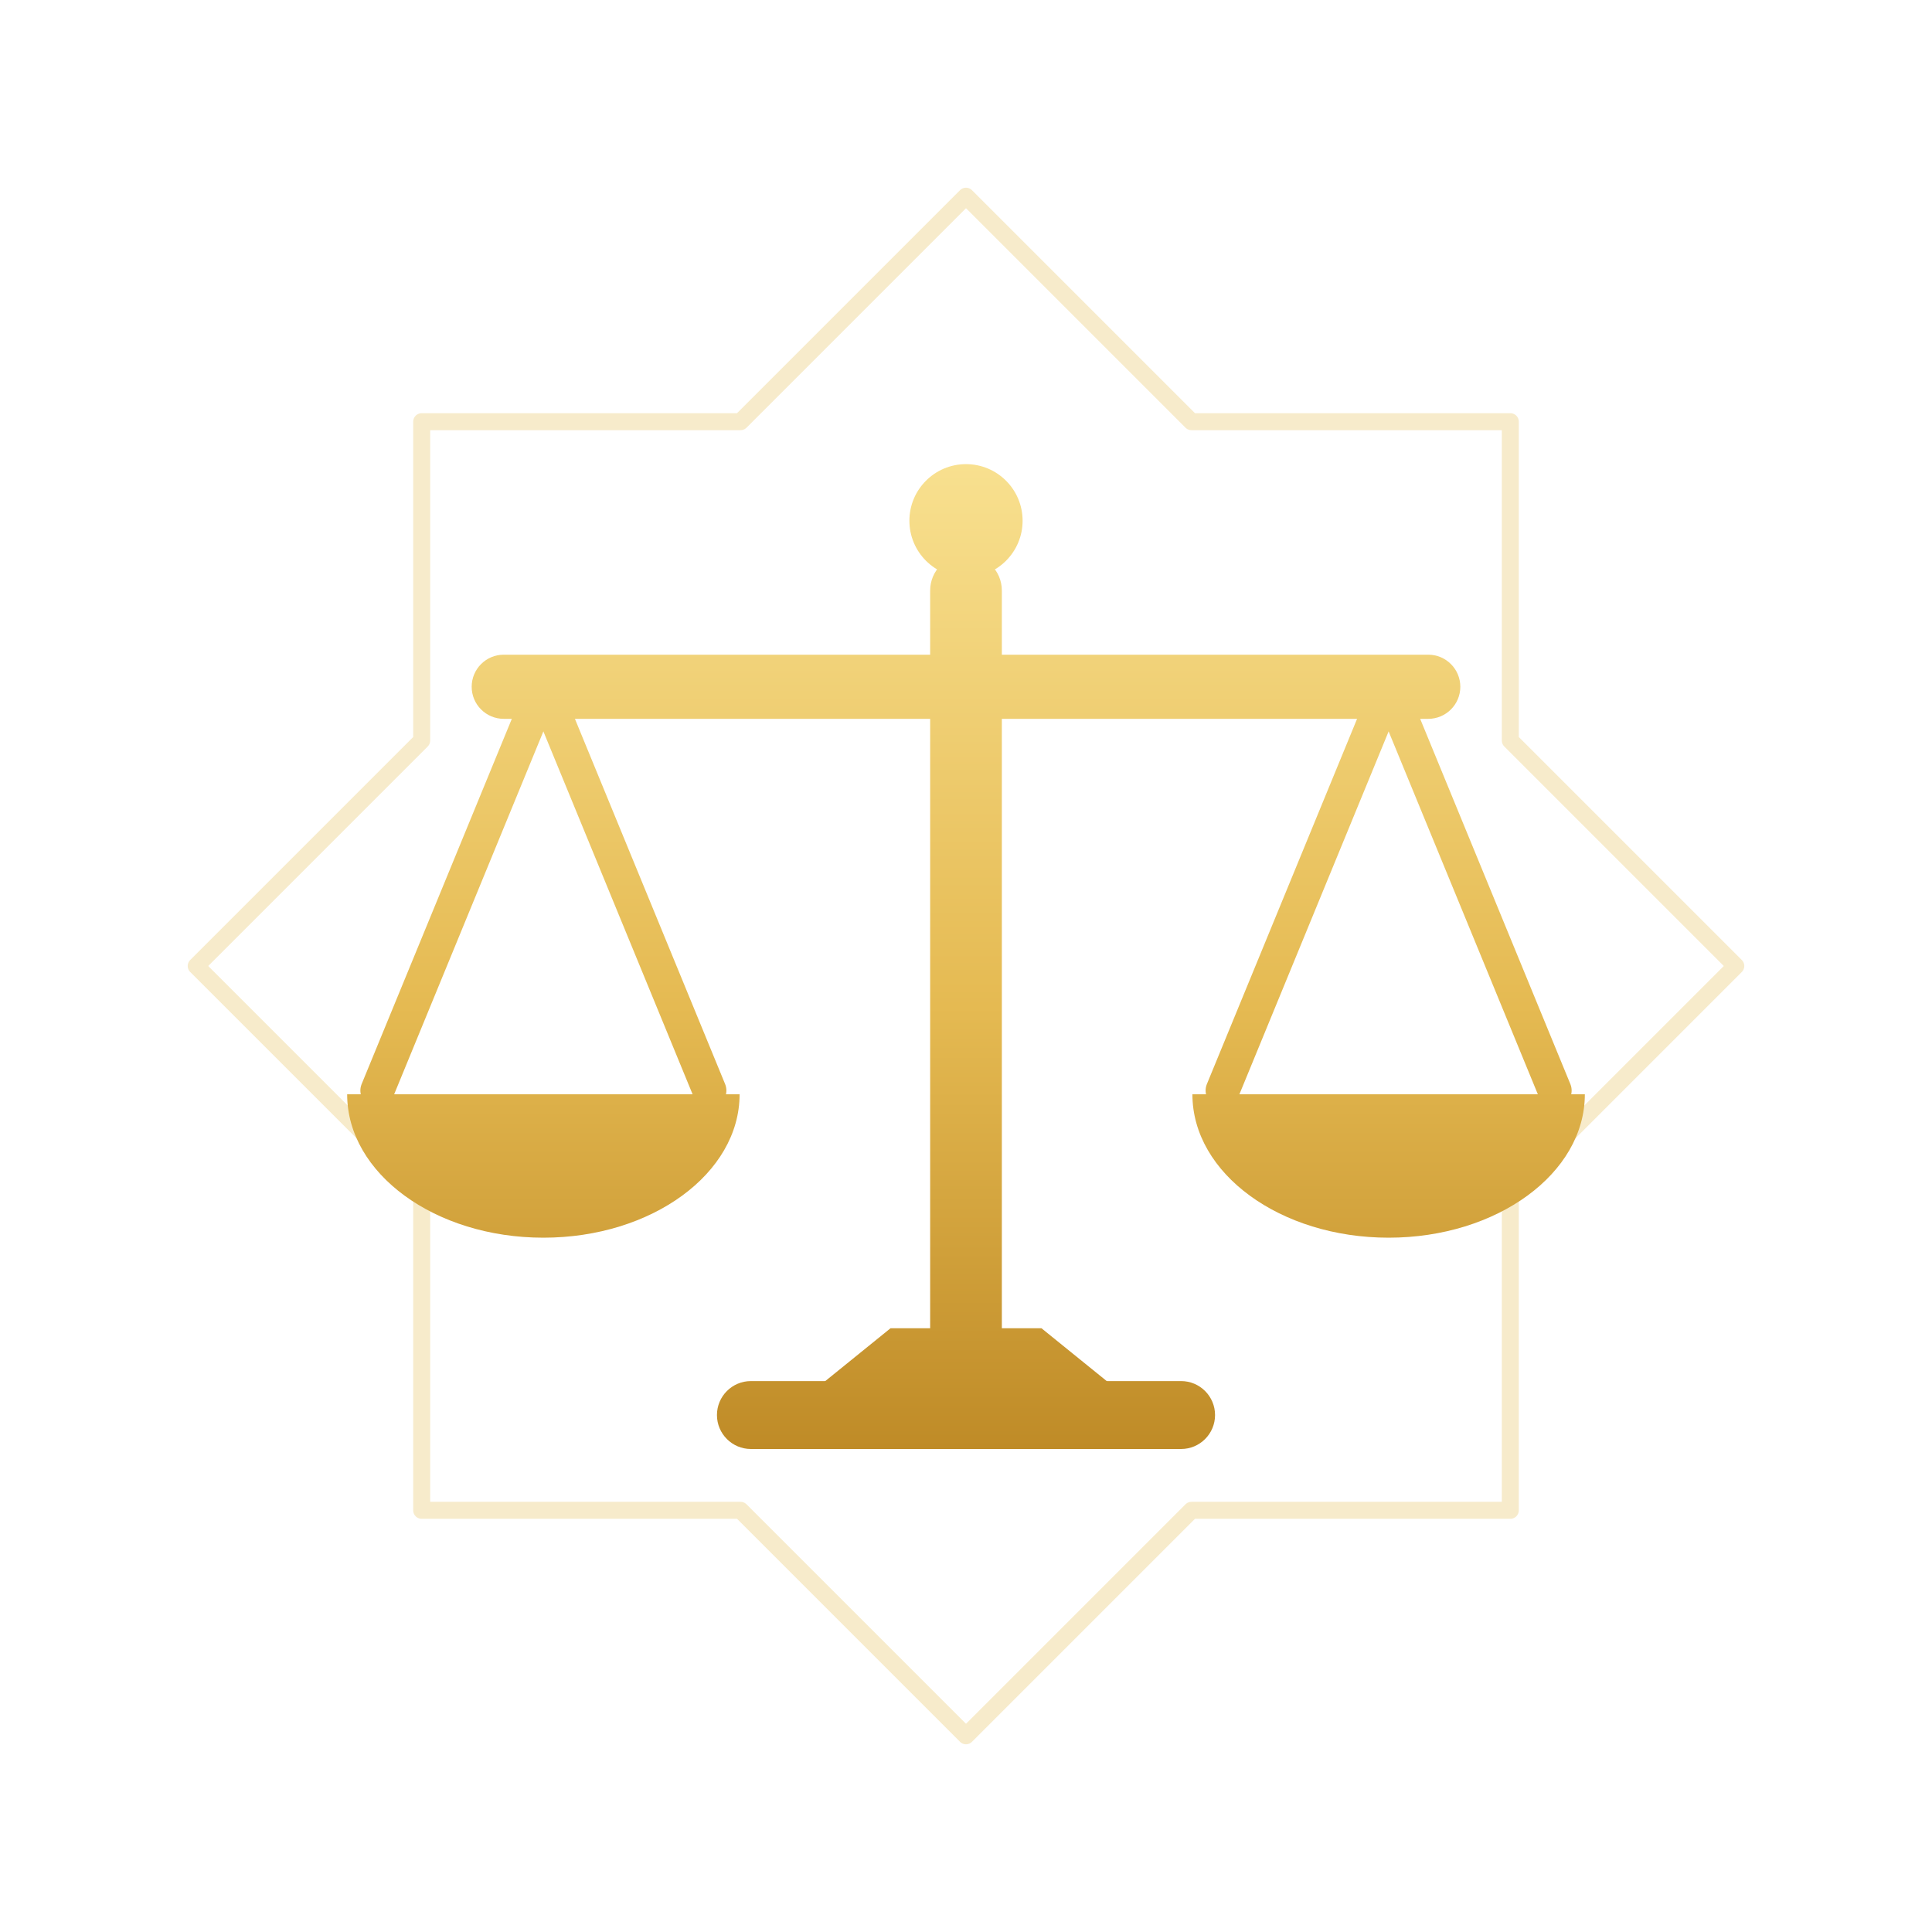
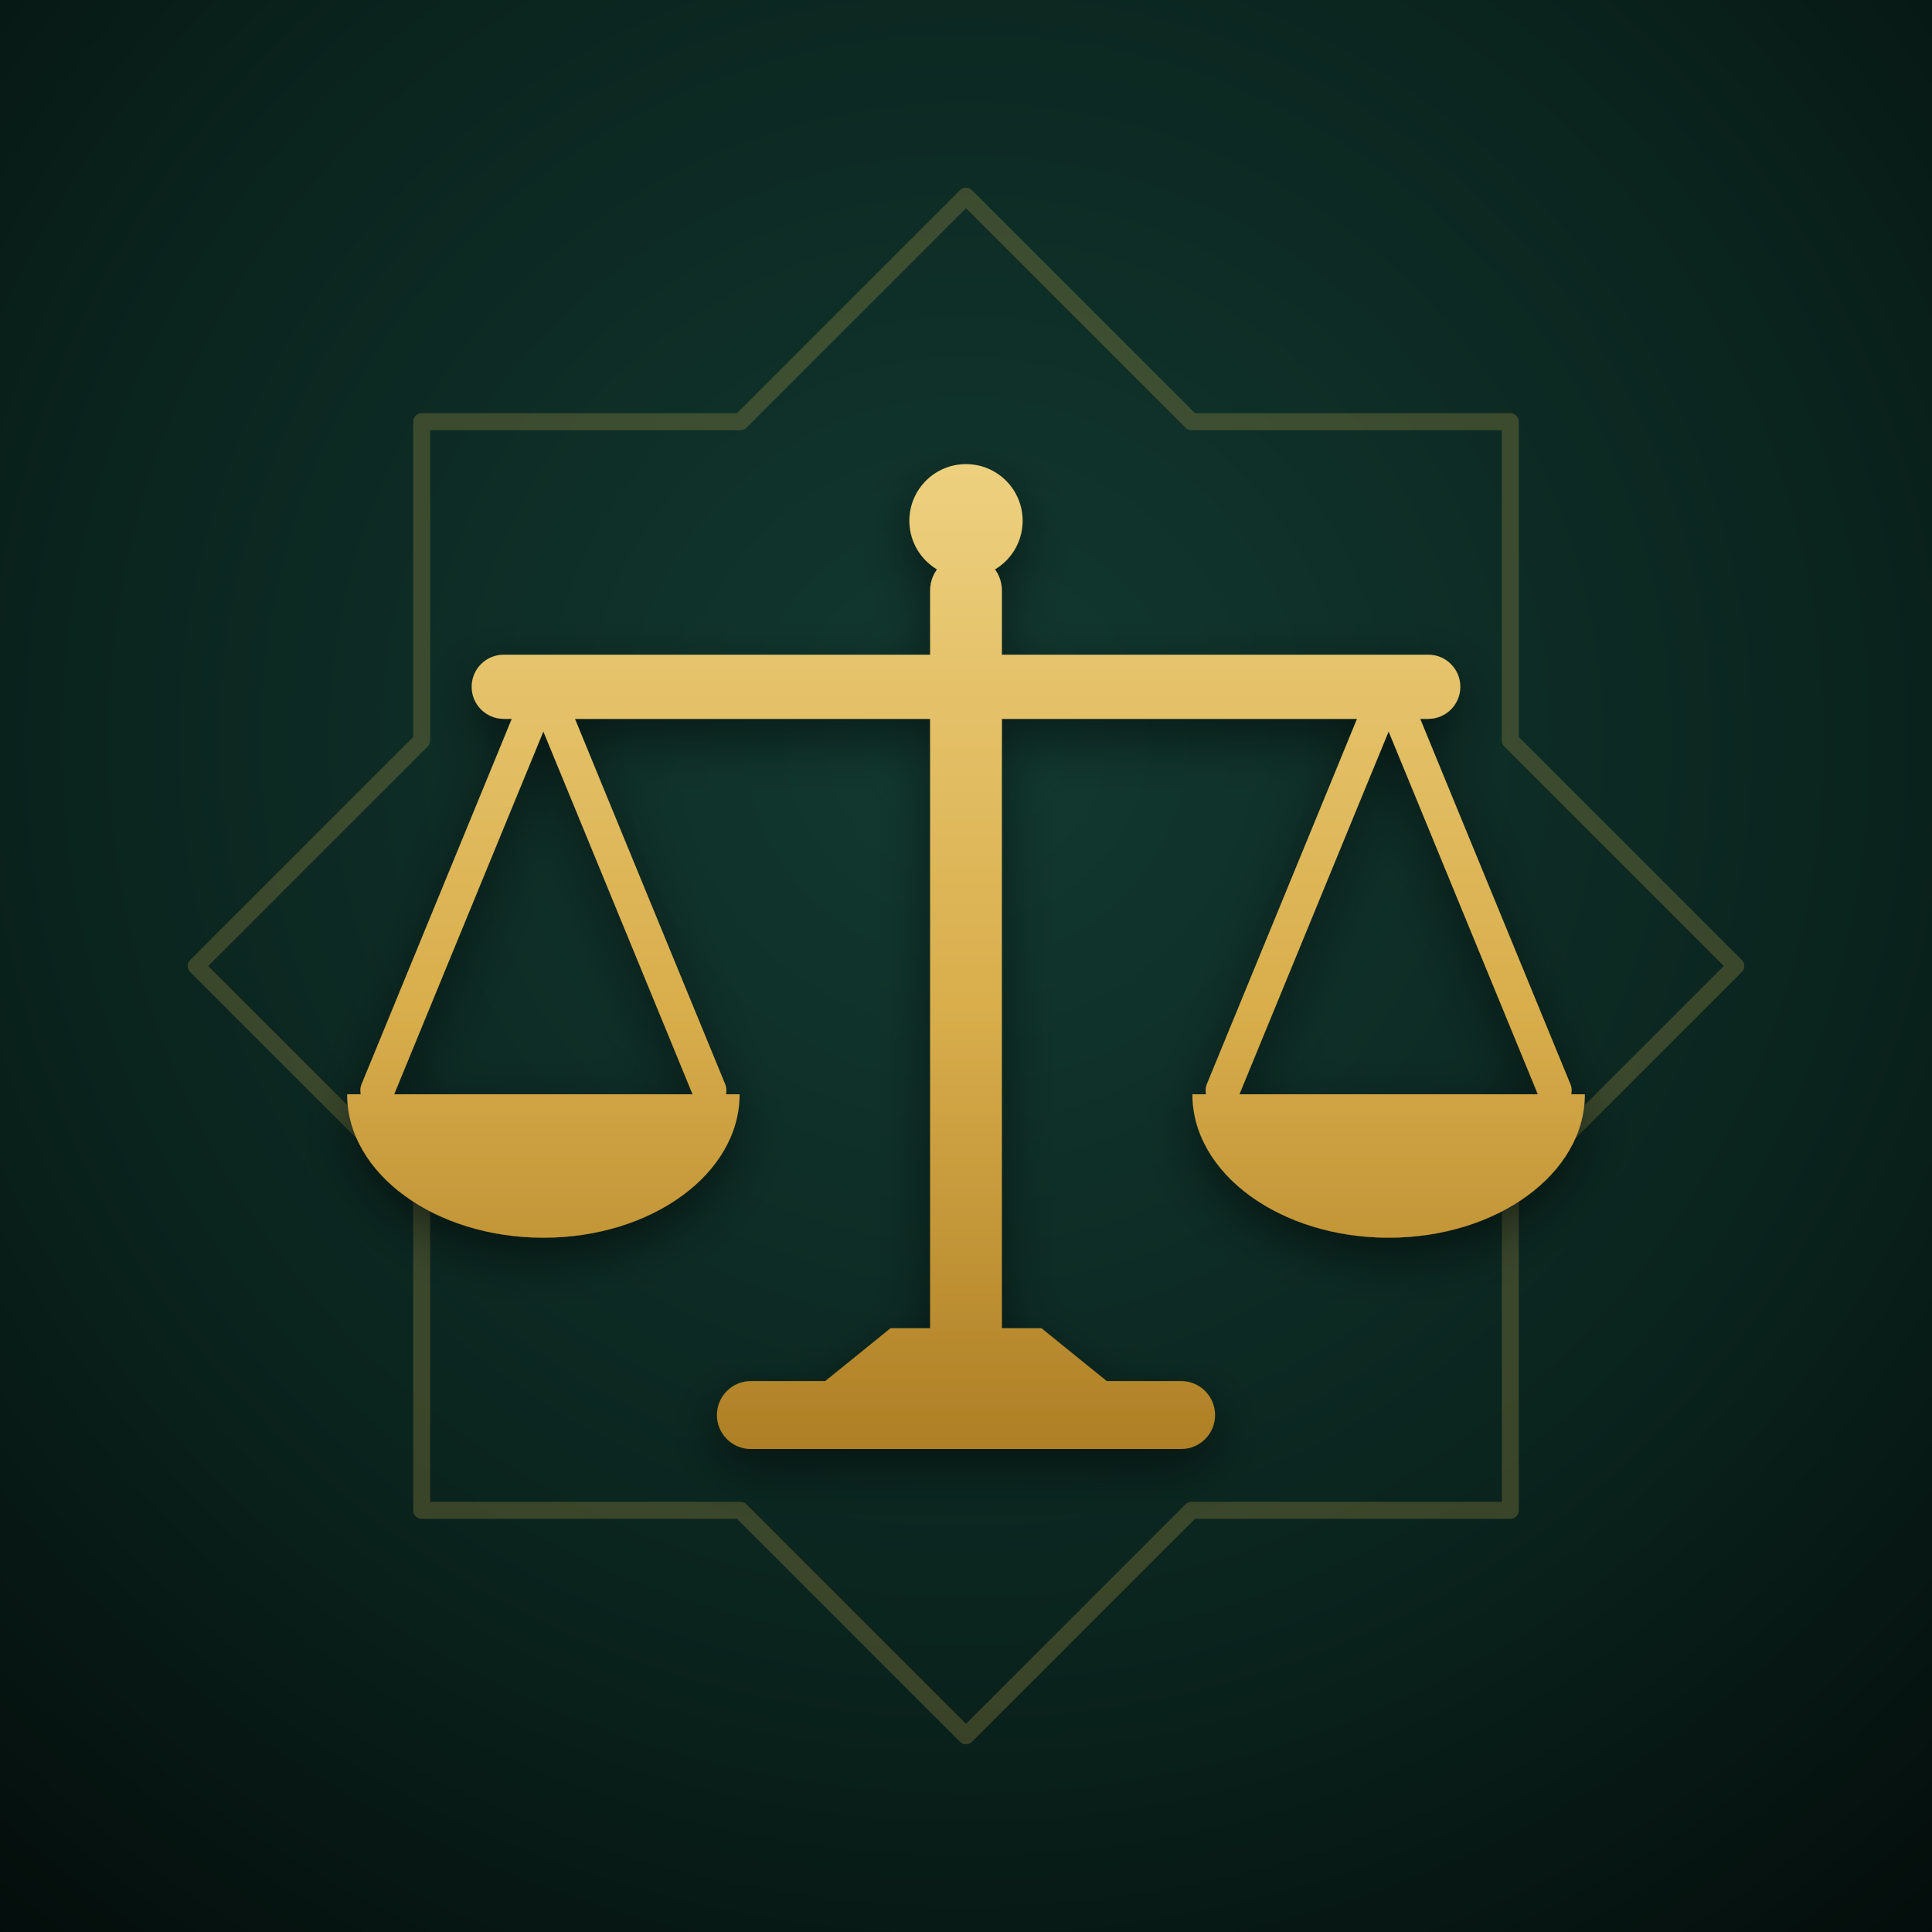
<svg xmlns="http://www.w3.org/2000/svg" viewBox="0 0 1024 1024" width="1024" height="1024">
  <defs>
    <linearGradient id="gold" gradientUnits="userSpaceOnUse" x1="0" y1="246" x2="0" y2="768">
-       <stop offset="0" stop-color="#F8E08F" />
-       <stop offset=".55" stop-color="#E5BA52" />
-       <stop offset="1" stop-color="#BF8B27" />
+       <stop offset="0" stop-color="#EDD07F" />
+       <stop offset=".55" stop-color="#D9AE4C" />
+       <stop offset="1" stop-color="#AE7F25" />
    </linearGradient>
-     <filter id="lift" />
+     <radialGradient id="bg" cx="512.0" cy="392.0" r="819.2" gradientUnits="userSpaceOnUse">
+       <stop offset="0" stop-color="#123A31" />
+       <stop offset=".6" stop-color="#0A231D" />
+       <stop offset="1" stop-color="#040D0B" />
+     </radialGradient>
+     <filter id="lift" x="-20%" y="-20%" width="140%" height="140%">
+       <feDropShadow dx="0" dy="10" stdDeviation="14" flood-color="#000000" flood-opacity=".5" />
+     </filter>
  </defs>
-   <path d="M512.0,104.0 L631.5,223.5 L800.5,223.5 L800.5,392.5 L920.0,512.0 L800.5,631.5 L800.5,800.5 L631.5,800.5 L512.0,920.0 L392.5,800.5 L223.5,800.5 L223.5,631.5 L104.0,512.0 L223.5,392.5 L223.5,223.5 L392.5,223.5 Z" fill="none" stroke="#E5BA52" stroke-opacity=".30" stroke-width="9" stroke-linejoin="round" />
-   <g>
+   <rect width="1024" height="1024" fill="url(#bg)" />
+   <path d="M512.0,104.0 L631.5,223.5 L800.5,223.5 L800.5,392.5 L920.0,512.0 L800.5,631.5 L800.5,800.5 L631.5,800.5 L512.0,920.0 L392.5,800.5 L223.5,800.5 L223.5,631.5 L104.0,512.0 L223.5,392.5 L223.5,223.5 L392.5,223.5 Z" fill="none" stroke="#E5BA52" stroke-opacity=".22" stroke-width="9" stroke-linejoin="round" />
+   <g filter="url(#lift)">
    <path d="M482.0,276 A30,30 0 1,0 542.0,276 A30,30 0 1,0 482.0,276 Z" fill="url(#gold)" />
    <path d="M512.0,294 L512.0,294 A19.0,19.0 0 0,1 531.0,313.0 L531.0,713.0 A19.0,19.0 0 0,1 512.0,732 L512.0,732 A19.0,19.0 0 0,1 493.0,713.0 L493.0,313.0 A19.0,19.0 0 0,1 512.0,294 Z" fill="url(#gold)" />
    <path d="M267.0,347.0 L757.0,347.0 A17.0,17.0 0 0,1 774,364.0 L774,364.0 A17.0,17.0 0 0,1 757.0,381.0 L267.0,381.0 A17.0,17.0 0 0,1 250,364.0 L250,364.0 A17.0,17.0 0 0,1 267.0,347.0 Z" fill="url(#gold)" />
    <path d="M472.0,704 L552.0,704 L594.0,738 L430.0,738 Z" fill="url(#gold)" />
    <path d="M398.0,732 L626.0,732 A18.0,18.0 0 0,1 644.0,750.0 L644.0,750.0 A18.0,18.0 0 0,1 626.0,768 L398.0,768 A18.0,18.0 0 0,1 380.0,750.0 L380.0,750.0 A18.0,18.0 0 0,1 398.0,732 Z" fill="url(#gold)" />
    <path d="M184,580 L392,580 A104,76 0 0,1 184,580 Z" fill="url(#gold)" />
    <path d="M632,580 L840,580 A104,76 0 0,1 632,580 Z" fill="url(#gold)" />
    <line x1="288" y1="364" x2="200" y2="578" stroke="url(#gold)" stroke-width="18" stroke-linecap="round" />
    <line x1="288" y1="364" x2="376" y2="578" stroke="url(#gold)" stroke-width="18" stroke-linecap="round" />
    <line x1="736" y1="364" x2="648" y2="578" stroke="url(#gold)" stroke-width="18" stroke-linecap="round" />
    <line x1="736" y1="364" x2="824" y2="578" stroke="url(#gold)" stroke-width="18" stroke-linecap="round" />
  </g>
</svg>
